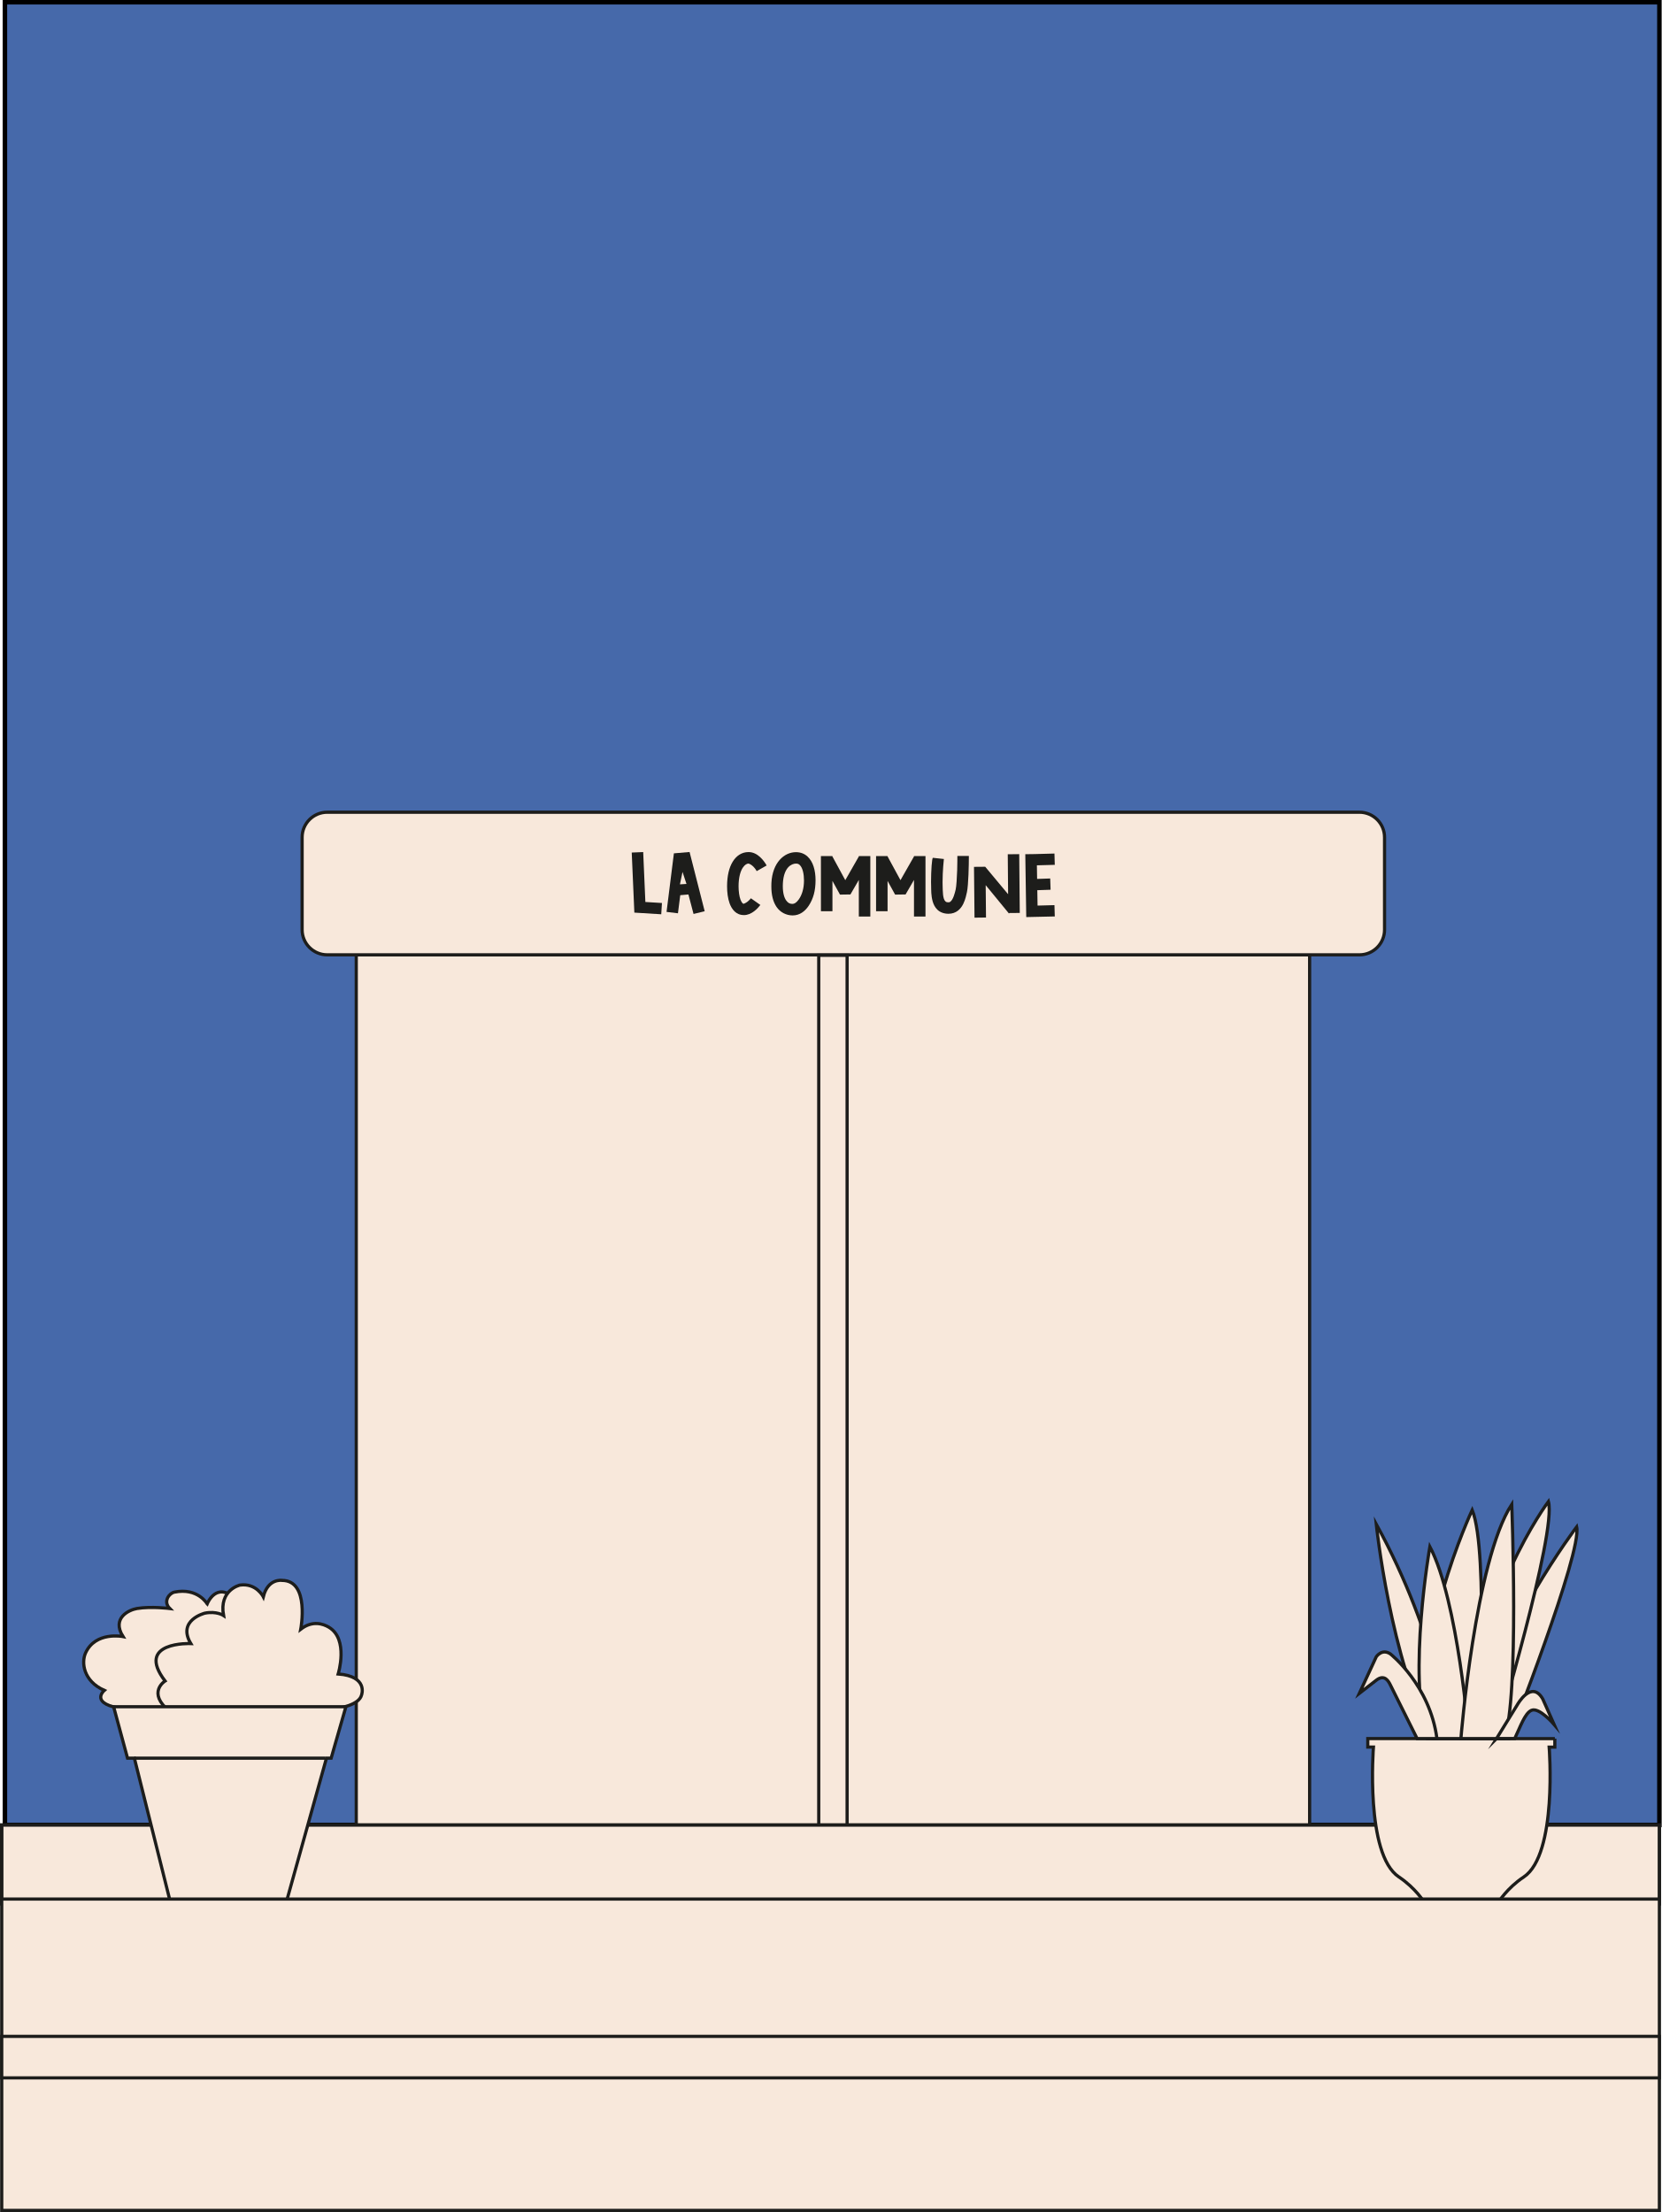
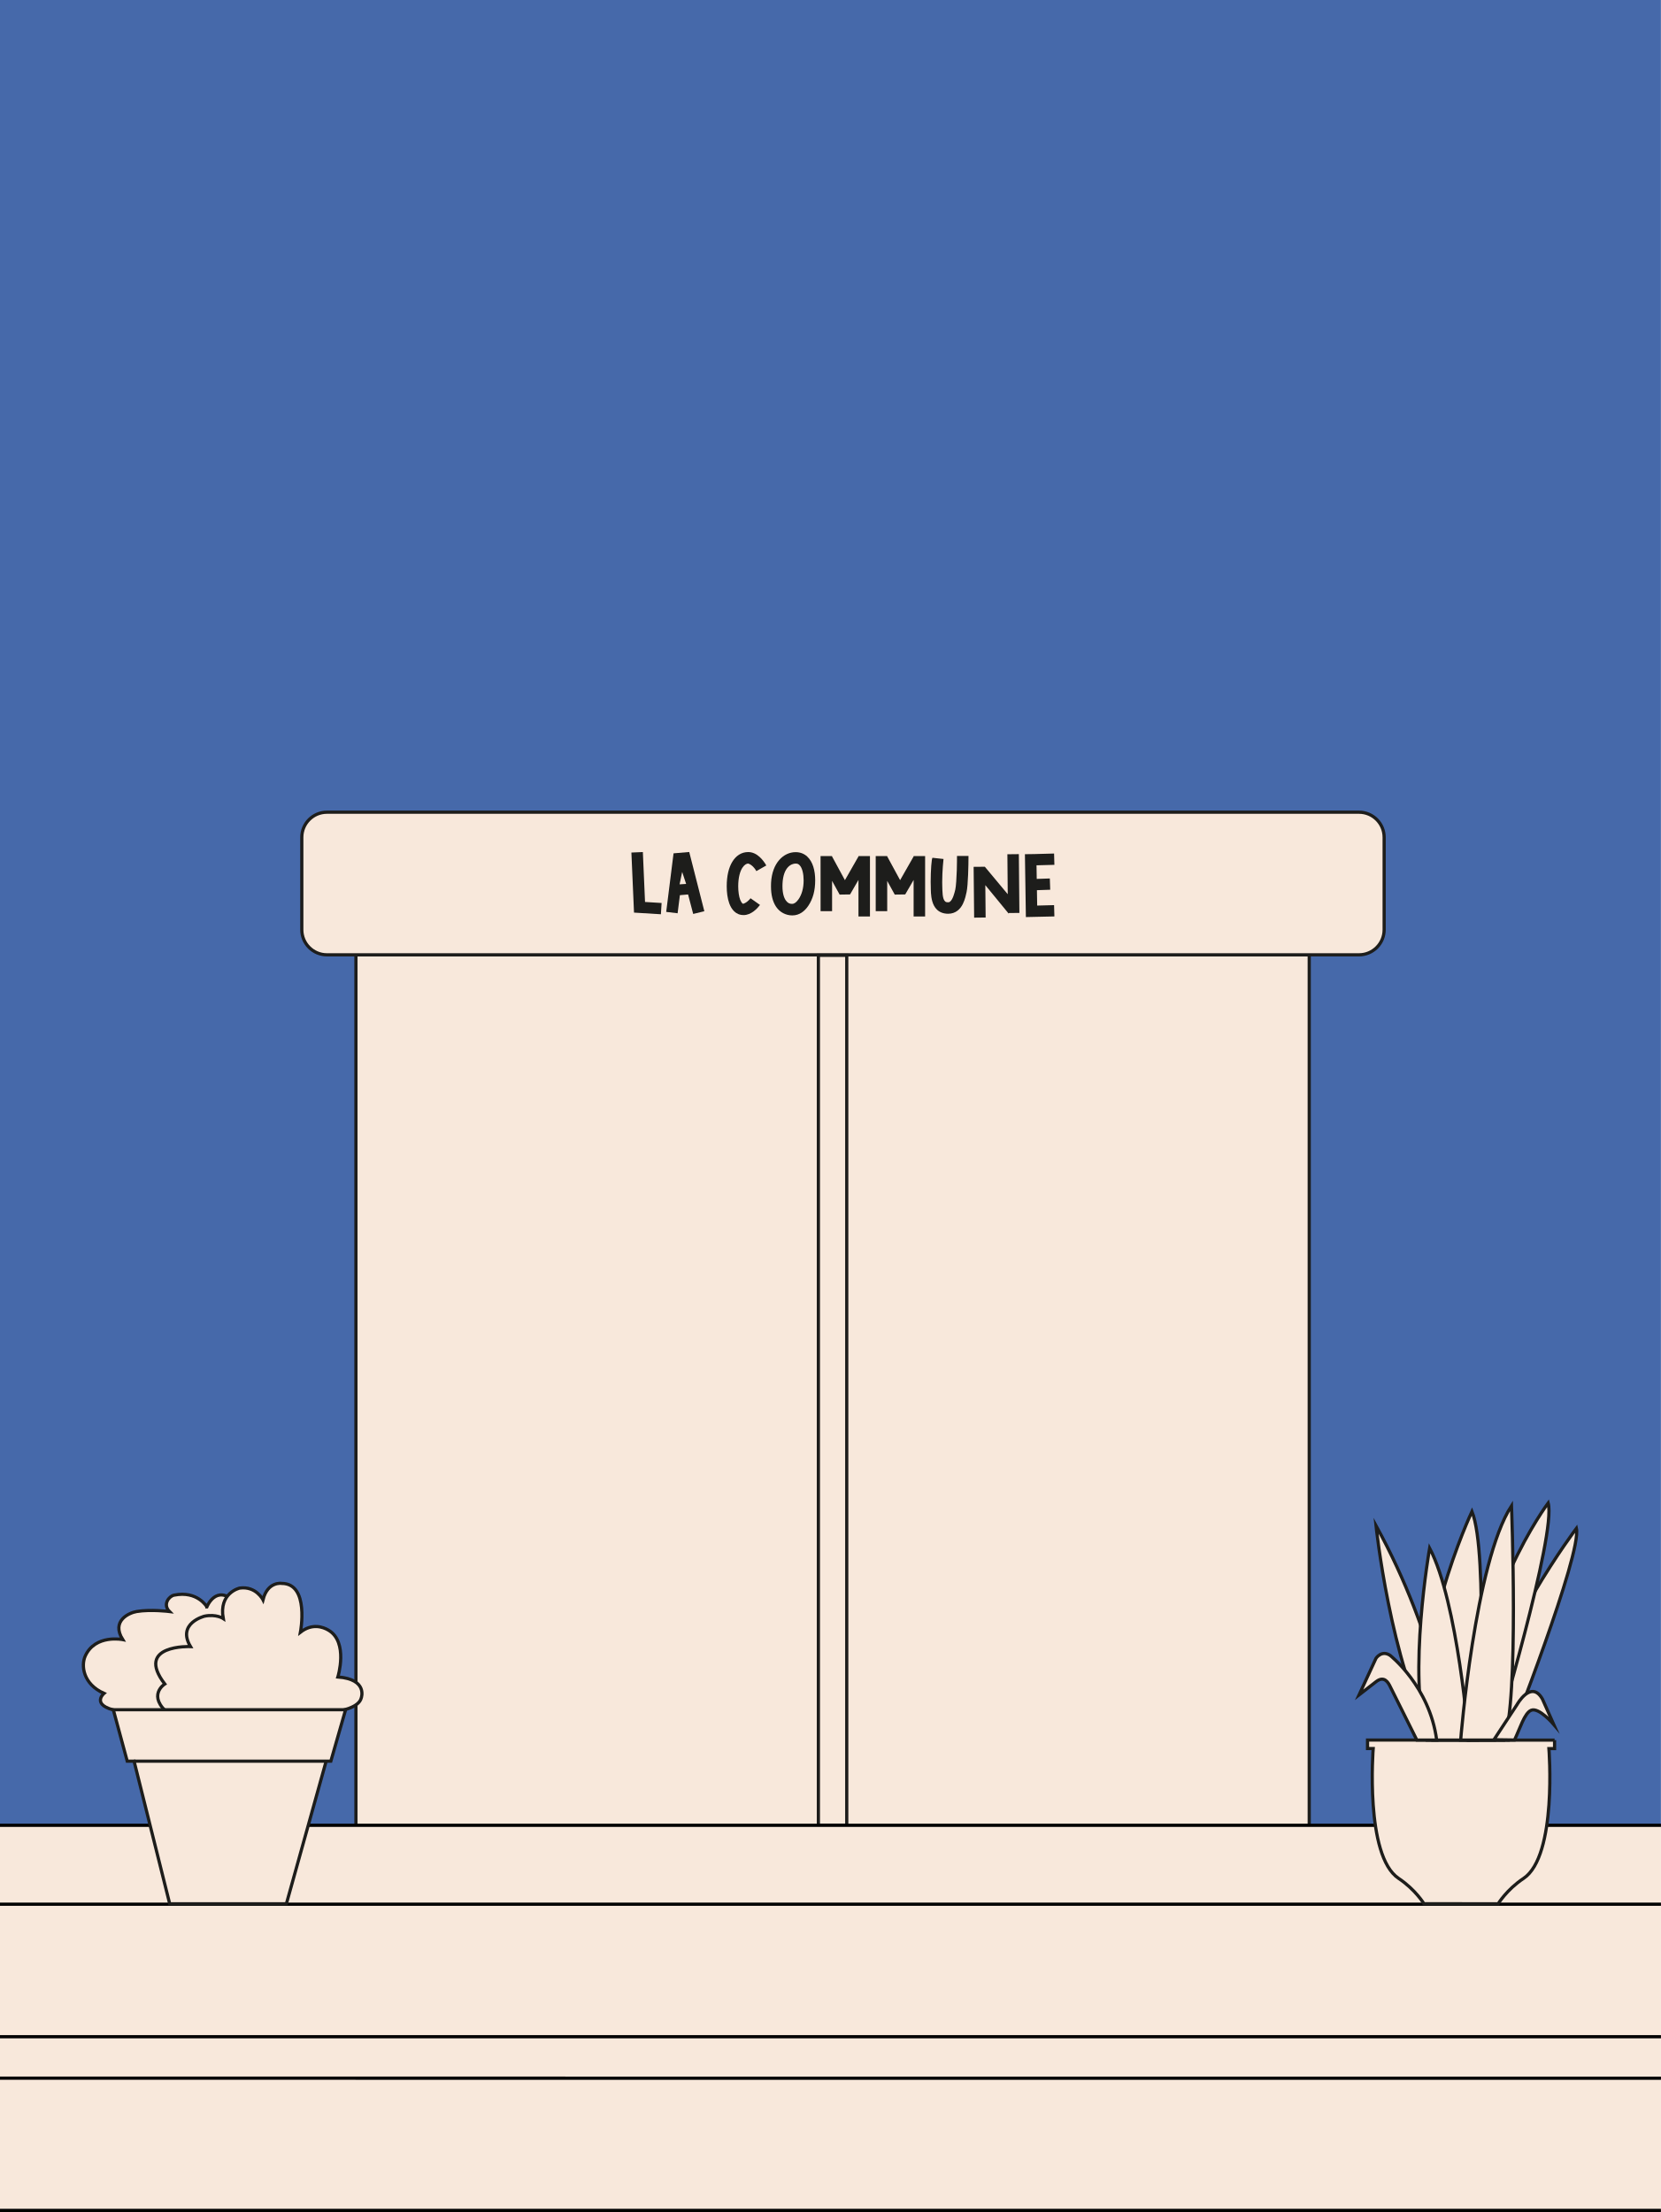
- <svg xmlns="http://www.w3.org/2000/svg" id="Calque_1" viewBox="0 0 520.25 692.7">
+ <svg xmlns="http://www.w3.org/2000/svg" id="Calque_1" viewBox="0 0 520.07 692.71">
  <defs>
-     <style>.cls-1,.cls-2{fill:#f8e8db;stroke:#1d1d1b;}.cls-1,.cls-2,.cls-3{stroke-miterlimit:10;}.cls-2{stroke-width:1.08px;}.cls-3{fill:#4669aa;stroke:#000;stroke-width:1.41px;}.cls-4{fill:#1d1d1b;stroke-width:0px;}</style>
+     <style>.cls-1,.cls-2,.cls-3,.cls-4{stroke-miterlimit:10;}.cls-1,.cls-2,.cls-5{fill:#f8e8db;}.cls-1,.cls-3{stroke:#1d1d1b;}.cls-2,.cls-4{stroke:#000;}.cls-3,.cls-4{fill:none;}.cls-5,.cls-6,.cls-7{stroke-width:0px;}.cls-6{fill:#4669aa;}.cls-7{fill:#1d1d1b;}</style>
  </defs>
-   <rect class="cls-3" x="1.54" y=".7" width="518" height="570.8" />
-   <rect class="cls-1" x="111.54" y="299.01" width="298.49" height="273.72" />
-   <rect class="cls-1" x="94.59" y="254.35" width="338.9" height="44.66" rx="7.87" ry="7.87" />
-   <rect class="cls-1" x="124.56" y="430.94" width="272.44" height="8.88" transform="translate(-174.6 696.16) rotate(-90)" />
-   <rect class="cls-2" x=".54" y="571.5" width="519" height="24.7" />
-   <path class="cls-4" d="M202.06,282.46c1.73.11,3.46.21,5.19.32-.08,1.18-.15,2.35-.22,3.53-2.81-.17-5.62-.35-8.42-.52-.27-6.27-.55-12.54-.82-18.81l3.59-.15c.23,5.21.46,10.43.68,15.64Z" />
-   <path class="cls-4" d="M220.63,285.36c-1.17.28-2.33.56-3.49.85-.53-2.04-1.07-4.06-1.6-6.1l-2.56.22c-.24,1.89-.48,3.78-.72,5.67-1.19-.14-2.38-.29-3.57-.43.76-6.11,1.54-12.22,2.3-18.34,1.64-.14,3.27-.29,4.91-.42,1.58,6.18,3.17,12.36,4.73,18.55ZM213.69,273.05l-.81,3.89,2.05-.13-1.24-3.76Z" />
-   <path class="cls-4" d="M232.89,286.56c-2.48,0-3.79-1.86-4.45-3.65-.58-1.61-.8-3.47-.8-5.36,0-3.3.64-5.85,1.74-7.66,1.12-1.86,2.81-3.06,4.99-3.06,2.88,0,4.85,2.76,5.66,4.2l-3.12,1.77c-.12-.21-.33-.67-1.07-1.44-.61-.61-1.32-.93-1.54-.93-.4.03-1.07.27-1.76,1.32-.7,1.06-1.3,3.01-1.3,5.8,0,1.61.22,3.17.61,4.2.41,1.03.78,1.25.94,1.29.16-.05.71-.26,1.2-.64.73-.59.95-.92,1.11-1.1.99.69,1.98,1.38,2.96,2.09-.79,1.05-2.71,3.18-5.16,3.18Z" />
-   <path class="cls-4" d="M254.73,271.35c.44,1.38.61,2.86.61,4.29,0,3.3-.71,5.84-2.15,8.01-1.09,1.63-2.73,3.02-5.02,3.02-1.97,0-3.89-.95-5.06-2.69-1.06-1.58-1.61-3.7-1.61-6.41,0-.34,0-.69.02-1.05.31-6.4,4-9.66,7.69-9.66,3.07,0,4.78,2.18,5.52,4.5ZM250.4,270.89c-.34-.32-.61-.45-1.2-.45-1.29,0-3.83,1.06-4.09,6.24-.02.29-.02.57-.02.83,0,2.23.48,3.67,1.05,4.46.62.87,1.22,1.09,1.98,1.09.53,0,1.22-.33,1.98-1.41,1.02-1.44,1.62-3.48,1.62-5.93,0-1.91-.38-3.95-1.33-4.84Z" />
-   <path class="cls-4" d="M260.62,268.21l4.03,7.42,4.24-7.42v-.13c1.14,0,2.28,0,3.43,0h.17c0,6.25,0,12.51,0,18.76v.17c-1.14,0-2.28,0-3.43,0h-.17c0-3.82,0-7.63,0-11.45-.88,1.51-1.75,3.03-2.63,4.54-1.09.02-2.18.03-3.27.05-.79-1.43-1.58-2.86-2.36-4.29v9.32s0,.17,0,.17c-1.14,0-2.28,0-3.43,0h-.17c0-5.7,0-11.4-.01-17.1v-.17c1.14,0,2.29,0,3.43,0h.17v.13Z" />
-   <path class="cls-4" d="M277.9,268.21l4.03,7.42,4.23-7.42v-.13c1.14,0,2.29,0,3.43,0h.17c0,6.25,0,12.51,0,18.76v.17c-1.14,0-2.28,0-3.43,0h-.17c0-3.82,0-7.63,0-11.45-.88,1.51-1.75,3.03-2.63,4.54-1.09.02-2.18.03-3.28.05-.79-1.43-1.57-2.86-2.36-4.29v9.32s0,.17,0,.17c-1.14,0-2.29,0-3.43,0h-.17c0-5.7,0-11.4,0-17.1v-.17c1.14,0,2.28,0,3.43,0h.17v.13Z" />
-   <path class="cls-4" d="M299.74,268.05h3.43s.17,0,.17,0v.26c0,2.5-.12,8.84-.6,11.05-.17.76-.45,2.27-1.16,3.71-.78,1.58-2.2,3.08-4.63,3.08h-.04c-1.41-.01-2.59-.48-3.4-1.25-.81-.77-1.24-1.72-1.5-2.62-.52-1.8-.45-3.65-.48-4.67-.02-.47-.03-.95-.03-1.43,0-3.48.28-7.55.59-7.55h.02c1.14.12,2.27.25,3.41.37-.02.22-.41,3.68-.41,7.24,0,.42,0,.84.02,1.24.06,1.64,0,4.03.9,4.81.2.17.32.26.93.27.31,0,.37-.03.58-.19.9-.67,1.39-2.64,1.67-3.8.22-.95.4-3.7.47-6.02.06-2.04.06-3.84.06-4.24v-.25Z" />
-   <path class="cls-4" d="M315.63,280.03l-.11-12.51,3.59-.04.17,18.41-3.24.03s-.11.09-.17.14c-.05-.07-.1-.13-.15-.2l-7.11-8.67.1,10.14-3.6.04-.16-15.91,3.51-.03,7.17,8.6Z" />
-   <path class="cls-4" d="M330.22,270.83c-1.86.05-3.72.1-5.58.15l.07,4.26c1.37-.05,2.73-.09,4.1-.14.04,1.18.08,2.35.12,3.53-1.39.05-2.78.09-4.16.14l.08,4.82c1.76-.05,3.53-.09,5.29-.14.03,1.18.07,2.36.1,3.54-2.95.08-5.94.15-8.93.2-.1-6.56-.2-13.12-.3-19.69.98-.01,1.96-.03,2.94-.04,2.07-.06,4.13-.11,6.19-.17.03,1.18.07,2.36.1,3.54Z" />
-   <path class="cls-1" d="M64.86,502.24s-2.93-5.13-10.25-3.66c-1.61.32-3.66,2.93-1.46,5.13,0,0-5.86-.73-10.25,0-2.42.4-8.06,2.93-4.39,8.79,0,0-8.59-1.73-11.72,5.13-1.36,2.98-.73,8.79,5.86,11.72,0,0-5.13,4.39,6.59,5.86,0,0,19.77,5.86,32.22.73,0,0,9.9-27.45,2.2-35.15-5.86-5.86-8.79,1.46-8.79,1.46Z" />
-   <path class="cls-1" d="M91.96,535.93s19.77.73,21.24-5.13c0,0,2.2-5.86-7.32-6.59,0,0,3.37-10.91-2.93-14.65-1.79-1.06-5.13-2.2-8.79.63,0,0,2.93-15.28-5.86-15.28,0,0-4.39-.73-5.86,5.13,0,0-2.2-4.39-7.32-3.66,0,0-6.59,1.46-5.13,9.52,0,0-2.2-1.46-5.86-.73,0,0-8.79,2.2-4.39,9.52,0,0-17.58-.73-8.06,11.72,0,0-5.86,3.66,1.46,9.52,0,0,10.99,2.38,22.34,2.29l16.48-2.29Z" />
-   <polygon class="cls-1" points="102.21 550.58 89.76 595.25 53.23 595.25 42.07 550.58 39.93 550.58 35.57 534.47 108.3 534.47 103.68 550.58 102.21 550.58" />
-   <line class="cls-1" x1="42.07" y1="550.58" x2="101.85" y2="550.58" />
-   <path class="cls-1" d="M430.89,477.27s4.42,42.42,17.68,67.17h5.57s-3.8-31.82-23.25-67.17Z" />
-   <path class="cls-1" d="M486.81,544.47l-29.4-.02h-29.17v2.65h1.77s-2.65,33.59,7.95,40.66c5.3,3.54,7.95,7.95,7.95,7.95h11.42v.02s11.8,0,11.8,0c0,0,2.65-4.42,7.95-7.95,10.61-7.07,7.95-40.66,7.95-40.66h1.77v-2.65Z" />
-   <path class="cls-1" d="M472.48,544.44s22.93-58.33,21.16-66.29c0,0-24.15,31.82-33.73,66.29h12.57Z" />
-   <path class="cls-1" d="M462.71,544.44s3.54-58.33-1.77-71.59c0,0-20.33,43.31-12.37,71.59h14.14Z" />
-   <path class="cls-1" d="M459.91,544.44s-3.39-43.31-12.23-60.1c0,0-7,39.77-.85,60.1h13.08Z" />
-   <path class="cls-1" d="M425.59,530.3l5.3-11.46s1.77-2.68,4.42-.91c0,0,12.37,9.72,14.58,26.51h-6.21s-6.27-12.6-8.37-16.79c-.52-1.04-1.77-3.54-4.42-1.47l-5.3,4.12Z" />
-   <path class="cls-1" d="M468.11,544.44s19.34-64.52,16.69-74.24c0,0-23.26,30.93-24.89,74.24h8.2Z" />
-   <path class="cls-1" d="M473.31,471.09s2.39,60.98-2.34,73.36h-13.57s4.42-55.68,15.91-73.36Z" />
-   <path class="cls-1" d="M468.55,544.44l6.53-10.61s4.42-7.95,7.95-1.77l3.54,7.95s-4.63-5.45-7.07-4.42c-2.09.88-3.54,5.3-5.25,8.84h-5.69Z" />
-   <rect class="cls-1" x=".54" y="594.7" width="519" height="97.5" />
-   <rect class="cls-1" x=".54" y="637.7" width="519" height="13" />
+   <rect class="cls-6" x="0" width="520.06" height="572.73" />
+   <rect class="cls-1" x="111.45" y="299.01" width="298.49" height="273.72" />
+   <rect class="cls-1" x="94.5" y="254.35" width="338.9" height="44.66" rx="7.87" ry="7.87" />
+   <rect class="cls-1" x="256.25" y="299.16" width="8.88" height="272.44" />
+   <path class="cls-7" d="M201.97,282.46c1.73.11,3.46.21,5.19.32-.08,1.18-.15,2.35-.22,3.53-2.81-.17-5.62-.35-8.42-.52-.27-6.27-.55-12.54-.82-18.81l3.59-.15c.23,5.21.46,10.43.68,15.64h0Z" />
+   <path class="cls-7" d="M220.54,285.36c-1.17.28-2.33.56-3.49.85-.53-2.04-1.07-4.06-1.6-6.1l-2.56.22c-.24,1.89-.48,3.78-.72,5.67-1.19-.14-2.38-.29-3.57-.43.76-6.11,1.54-12.22,2.3-18.34,1.64-.14,3.27-.29,4.91-.42,1.58,6.18,3.17,12.36,4.73,18.55h0ZM213.6,273.05l-.81,3.89,2.05-.13-1.24-3.76Z" />
+   <path class="cls-7" d="M232.8,286.56c-2.48,0-3.79-1.86-4.45-3.65-.58-1.61-.8-3.47-.8-5.36,0-3.3.64-5.85,1.74-7.66,1.12-1.86,2.81-3.06,4.99-3.06,2.88,0,4.85,2.76,5.66,4.2l-3.12,1.77c-.12-.21-.33-.67-1.07-1.44-.61-.61-1.32-.93-1.54-.93-.4.03-1.07.27-1.76,1.32-.7,1.06-1.3,3.01-1.3,5.8,0,1.61.22,3.17.61,4.2.41,1.03.78,1.25.94,1.29.16-.05.71-.26,1.2-.64.73-.59.95-.92,1.11-1.1.99.69,1.98,1.38,2.96,2.09-.79,1.05-2.71,3.18-5.16,3.18h-.01Z" />
+   <path class="cls-7" d="M254.64,271.35c.44,1.38.61,2.86.61,4.29,0,3.3-.71,5.84-2.15,8.01-1.09,1.63-2.73,3.02-5.02,3.02-1.97,0-3.89-.95-5.06-2.69-1.06-1.58-1.61-3.7-1.61-6.41,0-.34,0-.69.02-1.05.31-6.4,4-9.66,7.69-9.66,3.07,0,4.78,2.18,5.52,4.5h0ZM250.31,270.89c-.34-.32-.61-.45-1.2-.45-1.29,0-3.83,1.06-4.09,6.24-.02.29-.02.57-.02.83,0,2.23.48,3.67,1.05,4.46.62.87,1.22,1.09,1.98,1.09.53,0,1.22-.33,1.98-1.41,1.02-1.44,1.62-3.48,1.62-5.93,0-1.91-.38-3.95-1.33-4.84h.01Z" />
+   <path class="cls-7" d="M260.53,268.21l4.03,7.42,4.24-7.42v-.13h3.6v18.93h-3.6v-11.45c-.88,1.51-1.75,3.03-2.63,4.54-1.09.02-2.18.03-3.27.05-.79-1.43-1.58-2.86-2.36-4.29v9.49h-3.6c0-5.7,0-11.4-.01-17.1v-.17h3.6v.13Z" />
+   <path class="cls-7" d="M277.81,268.21l4.03,7.42,4.23-7.42v-.13h3.6v18.93h-3.6v-11.45c-.88,1.51-1.75,3.03-2.63,4.54-1.09.02-2.18.03-3.28.05-.79-1.43-1.57-2.86-2.36-4.29v9.49h-3.6v-17.27h3.6v.13h0Z" />
+   <path class="cls-7" d="M299.65,268.05h3.6v.26c0,2.5-.12,8.84-.6,11.05-.17.76-.45,2.27-1.16,3.71-.78,1.58-2.2,3.08-4.63,3.08h-.04c-1.41-.01-2.59-.48-3.4-1.25s-1.24-1.72-1.5-2.62c-.52-1.8-.45-3.65-.48-4.67-.02-.47-.03-.95-.03-1.43,0-3.48.28-7.55.59-7.55h.02c1.14.12,2.27.25,3.41.37-.02.22-.41,3.68-.41,7.24,0,.42,0,.84.02,1.24.06,1.64,0,4.03.9,4.81.2.17.32.26.93.27.31,0,.37-.03.58-.19.9-.67,1.39-2.64,1.67-3.8.22-.95.4-3.7.47-6.02.06-2.04.06-3.84.06-4.24v-.25h0Z" />
+   <path class="cls-7" d="M315.54,280.03l-.11-12.51,3.59-.04.17,18.41-3.24.03s-.11.09-.17.14c-.05-.07-.1-.13-.15-.2l-7.11-8.67.1,10.14-3.6.04-.16-15.91,3.51-.03,7.17,8.6h0Z" />
+   <path class="cls-7" d="M330.13,270.83c-1.86.05-3.72.1-5.58.15l.07,4.26c1.37-.05,2.73-.09,4.1-.14.04,1.18.08,2.35.12,3.53-1.39.05-2.78.09-4.16.14l.08,4.82c1.76-.05,3.53-.09,5.29-.14.03,1.18.07,2.36.1,3.54-2.95.08-5.94.15-8.93.2-.1-6.56-.2-13.12-.3-19.69.98-.01,1.96-.03,2.94-.04,2.07-.06,4.13-.11,6.19-.17.03,1.18.07,2.36.1,3.54h-.02Z" />
+   <polyline class="cls-5" points="0 571.8 520.07 571.8 520.07 692.21 0 692.21" />
+   <line class="cls-4" x1="0" y1="637.82" x2="520.07" y2="637.82" />
+   <line class="cls-2" x1="520.07" y1="650.82" x2="0" y2="650.8" />
+   <line class="cls-4" x1="0" y1="571.61" x2="520.07" y2="571.61" />
+   <line class="cls-4" x1="520.07" y1="596.32" x2="0" y2="596.32" />
+   <line class="cls-4" x1="520.06" y1="692.21" y2="692.21" />
+   <path class="cls-1" d="M430.85,477.74s4.42,42.42,17.68,67.17h5.57s-3.8-31.82-23.25-67.17h0Z" />
+   <path class="cls-1" d="M486.77,544.94l-29.4-.02h-29.17v2.65h1.77s-2.65,33.59,7.95,40.66c5.3,3.54,7.95,7.95,7.95,7.95h11.42v.02h11.8s2.65-4.42,7.95-7.95c10.61-7.07,7.95-40.66,7.95-40.66h1.77v-2.65h0Z" />
+   <path class="cls-1" d="M472.44,544.91s22.93-58.33,21.16-66.29c0,0-24.15,31.82-33.73,66.29h12.57Z" />
+   <path class="cls-1" d="M462.67,544.91s3.54-58.33-1.77-71.59c0,0-20.33,43.31-12.37,71.59h14.14,0Z" />
+   <path class="cls-1" d="M459.87,544.91s-3.39-43.31-12.23-60.1c0,0-7,39.77-.85,60.1h13.08Z" />
+   <path class="cls-1" d="M425.55,530.77l5.3-11.46s1.77-2.68,4.42-.91c0,0,12.37,9.72,14.58,26.51h-6.21s-6.27-12.6-8.37-16.79c-.52-1.04-1.77-3.54-4.42-1.47l-5.3,4.12h0Z" />
+   <path class="cls-1" d="M468.07,544.91s19.34-64.52,16.69-74.24c0,0-23.26,30.93-24.89,74.24h8.2Z" />
+   <path class="cls-1" d="M473.27,471.56s2.39,60.98-2.34,73.36h-13.57s4.42-55.68,15.91-73.36h0Z" />
+   <path class="cls-1" d="M467.78,544.81l7.22-10.98s4.42-7.95,7.95-1.77l3.54,7.95s-4.63-5.45-7.07-4.42c-2.09.88-3.5,5.77-5.21,9.31l-6.43-.09Z" />
+   <path class="cls-1" d="M64.77,503.19s-2.93-5.13-10.25-3.66c-1.61.32-3.66,2.93-1.46,5.13,0,0-5.86-.73-10.25,0-2.42.4-8.06,2.93-4.39,8.79,0,0-8.59-1.73-11.72,5.13-1.36,2.98-.73,8.79,5.86,11.72,0,0-5.13,4.39,6.59,5.86,0,0,19.77,5.86,32.22.73,0,0,9.9-27.45,2.2-35.15-5.86-5.86-8.79,1.46-8.79,1.46h-.01Z" />
+   <path class="cls-1" d="M91.87,536.88s19.77.73,21.24-5.13c0,0,2.2-5.86-7.32-6.59,0,0,3.37-10.91-2.93-14.65-1.79-1.06-5.13-2.2-8.79.63,0,0,2.93-15.28-5.86-15.28,0,0-4.39-.73-5.86,5.13,0,0-2.2-4.39-7.32-3.66,0,0-6.59,1.46-5.13,9.52,0,0-2.2-1.46-5.86-.73,0,0-8.79,2.2-4.39,9.52,0,0-17.58-.73-8.06,11.72,0,0-5.86,3.66,1.46,9.52,0,0,10.99,2.38,22.34,2.29l16.48-2.29h0Z" />
+   <polygon class="cls-1" points="102.12 551.53 89.67 596.2 53.14 596.2 41.98 551.53 39.84 551.53 35.48 535.42 108.21 535.42 103.59 551.53 102.12 551.53" />
+   <line class="cls-3" x1="41.98" y1="551.53" x2="101.76" y2="551.53" />
</svg>
